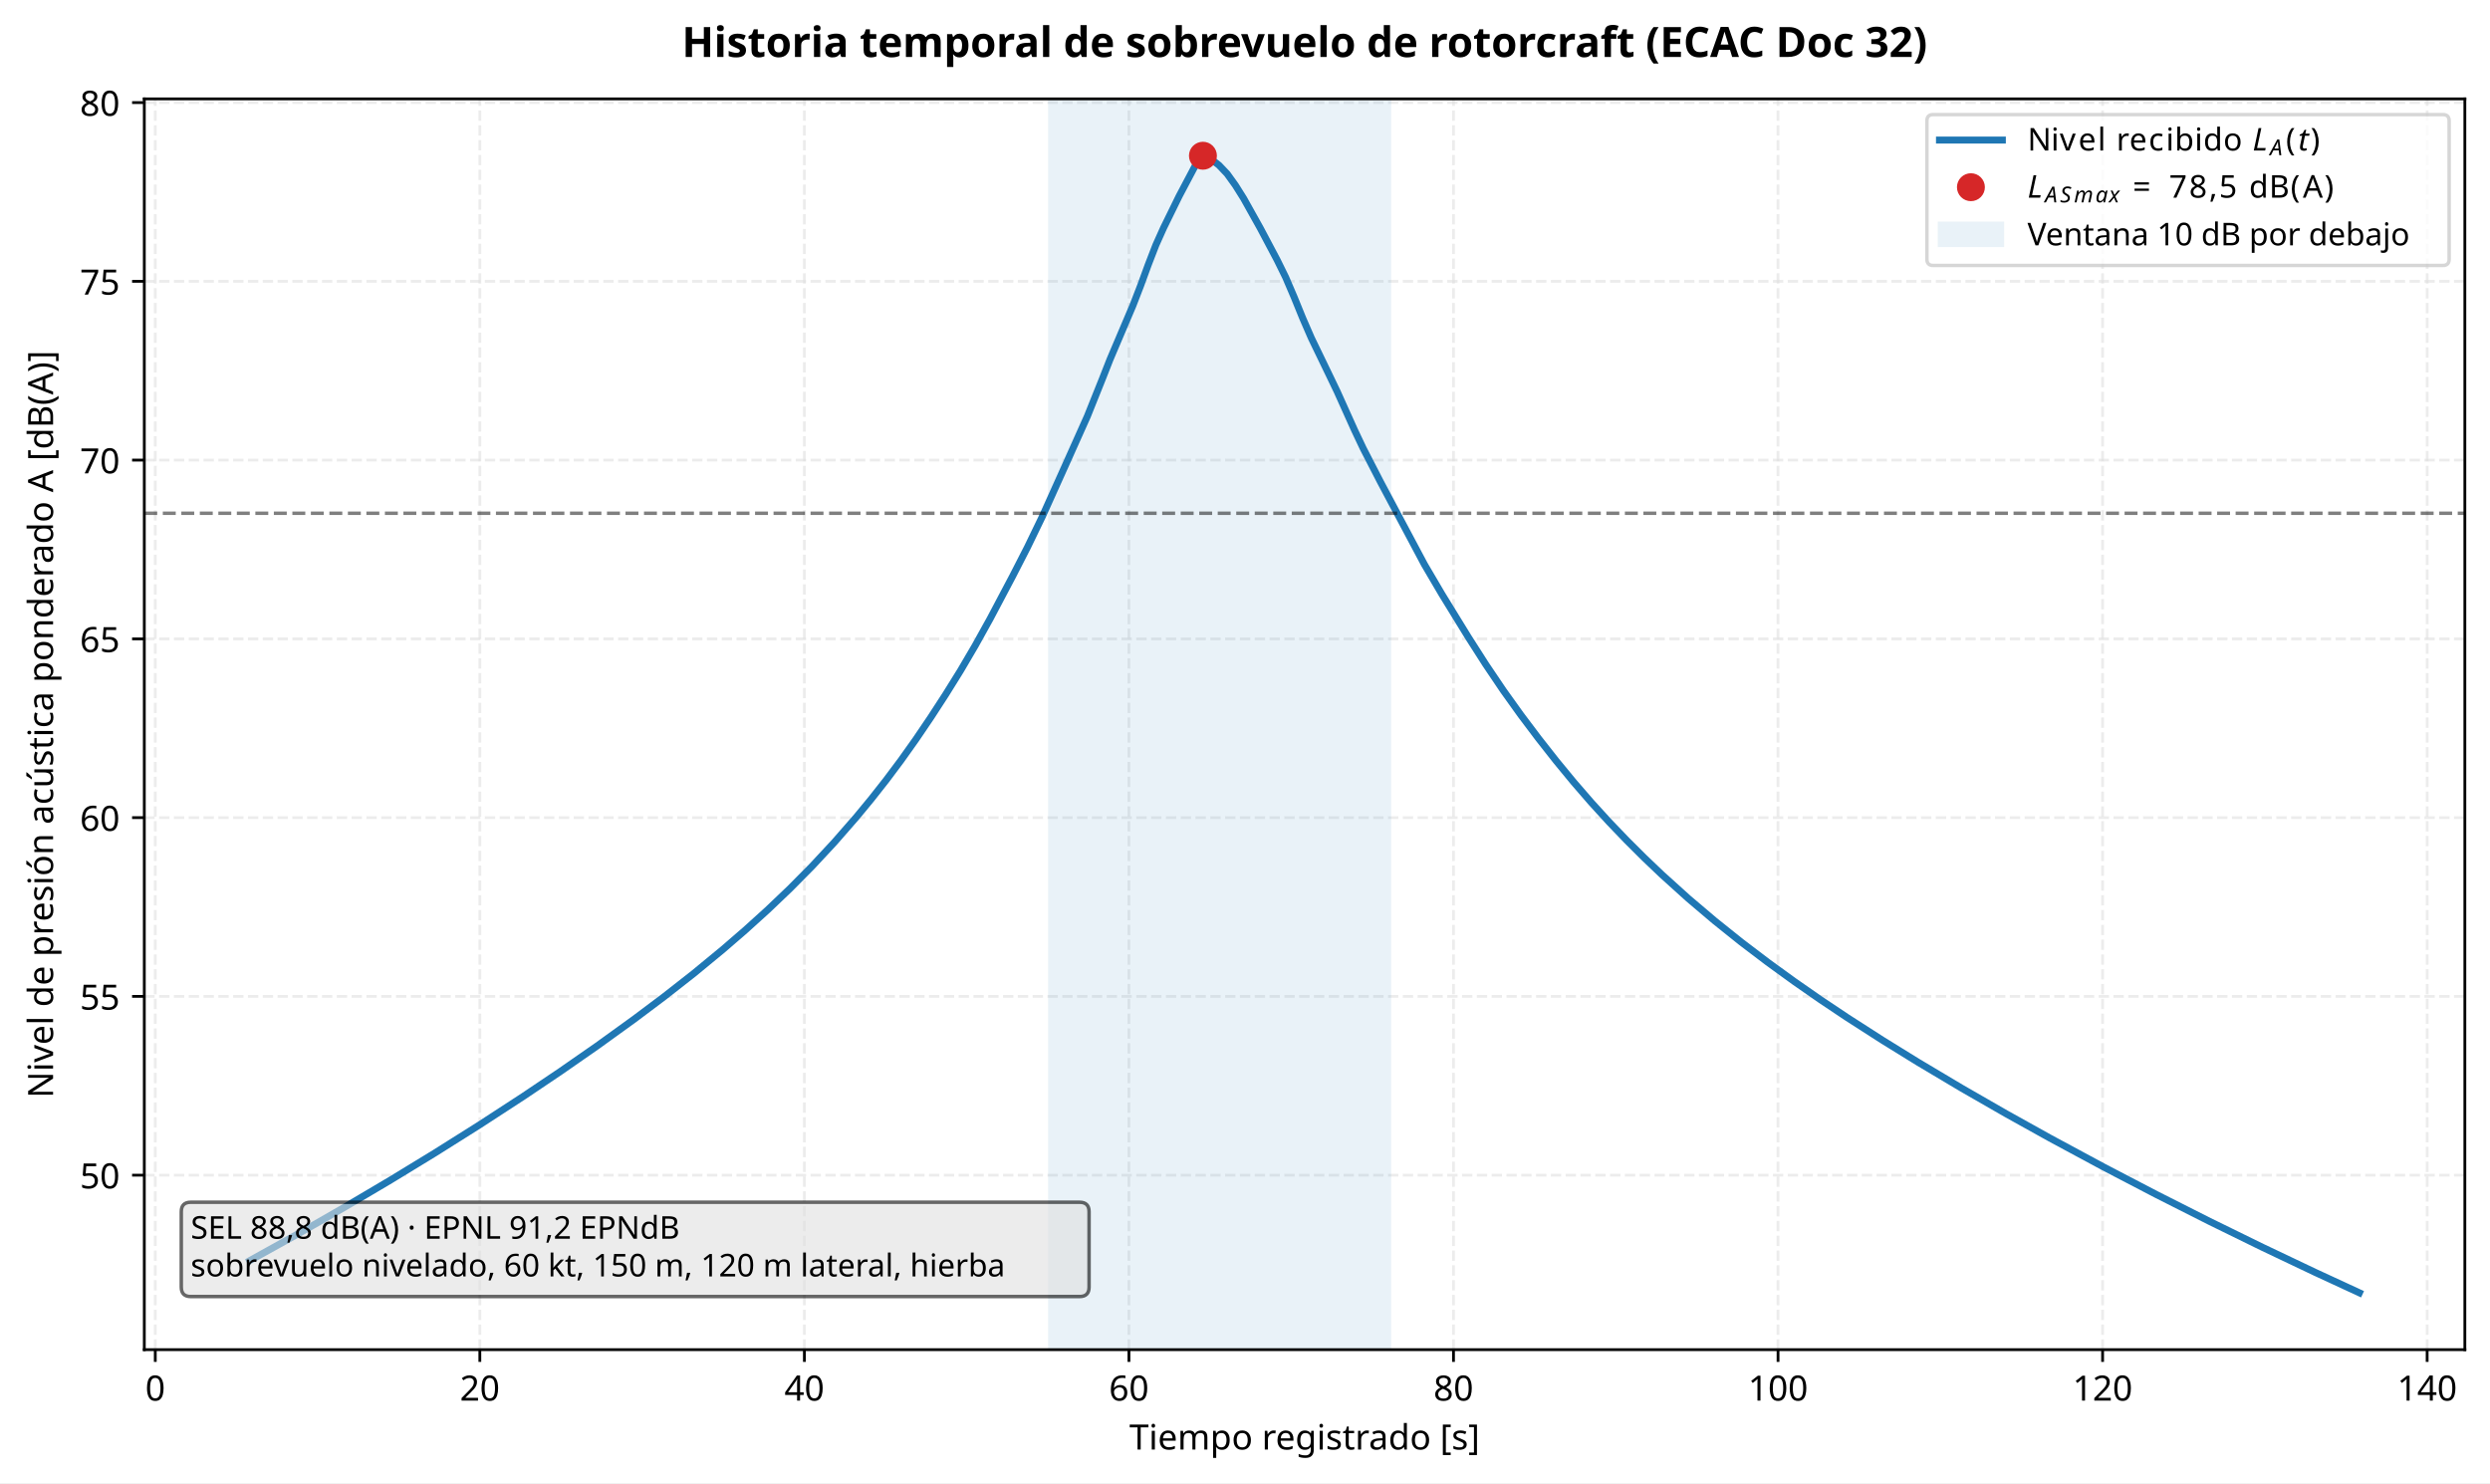
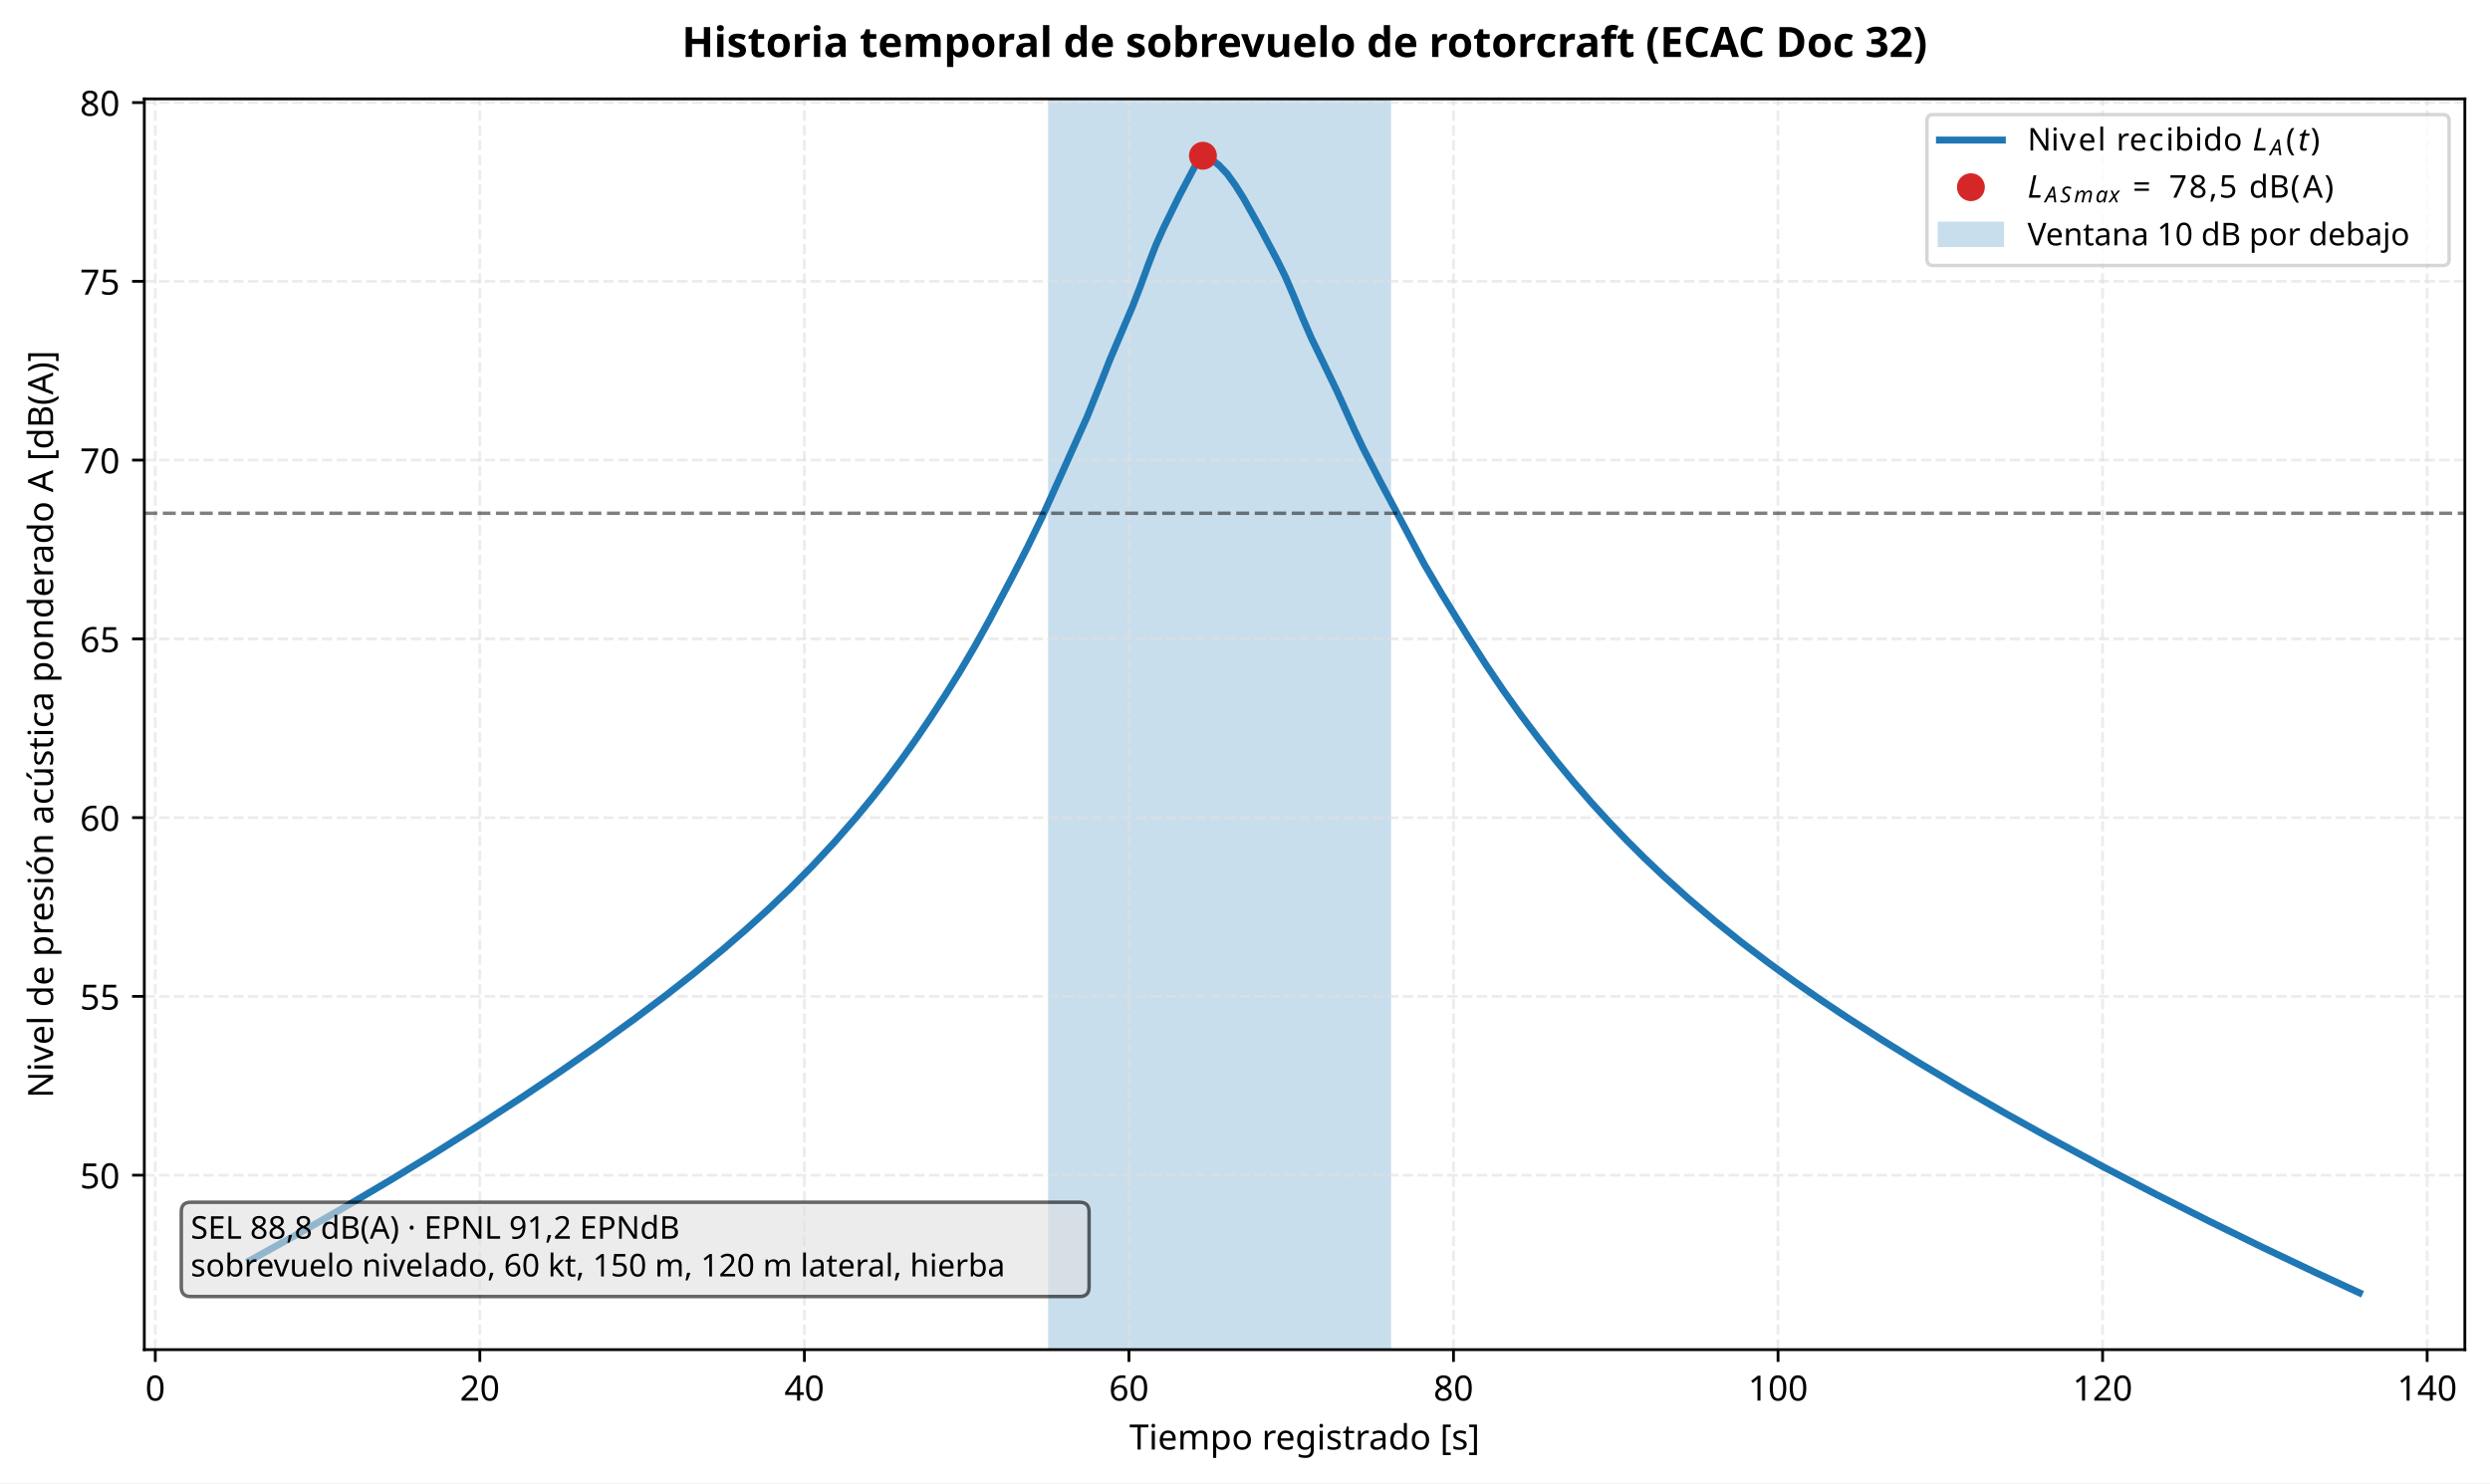
<svg xmlns="http://www.w3.org/2000/svg" xmlns:xlink="http://www.w3.org/1999/xlink" width="713.071pt" height="424.717pt" viewBox="0 0 713.071 424.717" version="1.1">
  <defs>
    <style type="text/css">*{stroke-linejoin: round; stroke-linecap: butt}</style>
  </defs>
  <g id="figure_1">
    <g id="patch_1">
      <path d="M 0 424.717  L 713.071 424.717  L 713.071 0  L 0 0  z " style="fill: #ffffff" />
    </g>
    <g id="axes_1">
      <g id="patch_2">
        <path d="M 41.326 386.516  L 705.871 386.516  L 705.871 28.318  L 41.326 28.318  z " style="fill: #ffffff" />
      </g>
+       <g id="patch_3">
+         <path d="M 300.648 386.516  L 397.881 386.516  L 397.881 28.318  L 300.648 28.318  z " clip-path="url(#pc2a8a5bfcb)" style="fill: #c8deed; stroke: #c8deed; stroke-linejoin: miter" />
+       </g>
      <g id="matplotlib.axis_1">
        <g id="xtick_1">
          <g id="line2d_1">
            <path d="M 44.468 386.516  L 44.468 28.318  " clip-path="url(#pc2a8a5bfcb)" style="fill: none; stroke-dasharray: 2.96,1.28; stroke-dashoffset: 0; stroke: #e0e0e0; stroke-opacity: 0.6; stroke-width: 0.8" />
          </g>
          <g id="line2d_2">
            <defs>
              <path id="m3d27035b55" d="M 0 0  L 0 3.5  " style="stroke: #000000; stroke-width: 0.8" />
            </defs>
            <g>
              <use xlink:href="#m3d27035b55" x="44.468" y="386.516" style="stroke: #000000; stroke-width: 0.8" />
            </g>
          </g>
          <g id="text_1">
            <text style="font-size: 10px; font-family: sans-serif; text-anchor: middle" x="44.468" y="401.113" transform="rotate(-0 44.46796 401.1134)">0</text>
          </g>
        </g>
        <g id="xtick_2">
          <g id="line2d_3">
            <path d="M 137.411 386.516  L 137.411 28.318  " clip-path="url(#pc2a8a5bfcb)" style="fill: none; stroke-dasharray: 2.96,1.28; stroke-dashoffset: 0; stroke: #e0e0e0; stroke-opacity: 0.6; stroke-width: 0.8" />
          </g>
          <g id="line2d_4">
            <g>
              <use xlink:href="#m3d27035b55" x="137.411" y="386.516" style="stroke: #000000; stroke-width: 0.8" />
            </g>
          </g>
          <g id="text_2">
            <text style="font-size: 10px; font-family: sans-serif; text-anchor: middle" x="137.411" y="401.113" transform="rotate(-0 137.4114 401.1134)">20</text>
          </g>
        </g>
        <g id="xtick_3">
          <g id="line2d_5">
            <path d="M 230.355 386.516  L 230.355 28.318  " clip-path="url(#pc2a8a5bfcb)" style="fill: none; stroke-dasharray: 2.96,1.28; stroke-dashoffset: 0; stroke: #e0e0e0; stroke-opacity: 0.6; stroke-width: 0.8" />
          </g>
          <g id="line2d_6">
            <g>
              <use xlink:href="#m3d27035b55" x="230.355" y="386.516" style="stroke: #000000; stroke-width: 0.8" />
            </g>
          </g>
          <g id="text_3">
            <text style="font-size: 10px; font-family: sans-serif; text-anchor: middle" x="230.355" y="401.113" transform="rotate(-0 230.3548 401.1134)">40</text>
          </g>
        </g>
        <g id="xtick_4">
          <g id="line2d_7">
            <path d="M 323.298 386.516  L 323.298 28.318  " clip-path="url(#pc2a8a5bfcb)" style="fill: none; stroke-dasharray: 2.96,1.28; stroke-dashoffset: 0; stroke: #e0e0e0; stroke-opacity: 0.6; stroke-width: 0.8" />
          </g>
          <g id="line2d_8">
            <g>
              <use xlink:href="#m3d27035b55" x="323.298" y="386.516" style="stroke: #000000; stroke-width: 0.8" />
            </g>
          </g>
          <g id="text_4">
            <text style="font-size: 10px; font-family: sans-serif; text-anchor: middle" x="323.298" y="401.113" transform="rotate(-0 323.2983 401.1134)">60</text>
          </g>
        </g>
        <g id="xtick_5">
          <g id="line2d_9">
            <path d="M 416.242 386.516  L 416.242 28.318  " clip-path="url(#pc2a8a5bfcb)" style="fill: none; stroke-dasharray: 2.96,1.28; stroke-dashoffset: 0; stroke: #e0e0e0; stroke-opacity: 0.6; stroke-width: 0.8" />
          </g>
          <g id="line2d_10">
            <g>
              <use xlink:href="#m3d27035b55" x="416.242" y="386.516" style="stroke: #000000; stroke-width: 0.8" />
            </g>
          </g>
          <g id="text_5">
            <text style="font-size: 10px; font-family: sans-serif; text-anchor: middle" x="416.242" y="401.113" transform="rotate(-0 416.2417 401.1134)">80</text>
          </g>
        </g>
        <g id="xtick_6">
          <g id="line2d_11">
            <path d="M 509.185 386.516  L 509.185 28.318  " clip-path="url(#pc2a8a5bfcb)" style="fill: none; stroke-dasharray: 2.96,1.28; stroke-dashoffset: 0; stroke: #e0e0e0; stroke-opacity: 0.6; stroke-width: 0.8" />
          </g>
          <g id="line2d_12">
            <g>
              <use xlink:href="#m3d27035b55" x="509.185" y="386.516" style="stroke: #000000; stroke-width: 0.8" />
            </g>
          </g>
          <g id="text_6">
            <text style="font-size: 10px; font-family: sans-serif; text-anchor: middle" x="509.185" y="401.113" transform="rotate(-0 509.1851 401.1134)">100</text>
          </g>
        </g>
        <g id="xtick_7">
          <g id="line2d_13">
            <path d="M 602.129 386.516  L 602.129 28.318  " clip-path="url(#pc2a8a5bfcb)" style="fill: none; stroke-dasharray: 2.96,1.28; stroke-dashoffset: 0; stroke: #e0e0e0; stroke-opacity: 0.6; stroke-width: 0.8" />
          </g>
          <g id="line2d_14">
            <g>
              <use xlink:href="#m3d27035b55" x="602.129" y="386.516" style="stroke: #000000; stroke-width: 0.8" />
            </g>
          </g>
          <g id="text_7">
            <text style="font-size: 10px; font-family: sans-serif; text-anchor: middle" x="602.129" y="401.113" transform="rotate(-0 602.1286 401.1134)">120</text>
          </g>
        </g>
        <g id="xtick_8">
          <g id="line2d_15">
            <path d="M 695.072 386.516  L 695.072 28.318  " clip-path="url(#pc2a8a5bfcb)" style="fill: none; stroke-dasharray: 2.96,1.28; stroke-dashoffset: 0; stroke: #e0e0e0; stroke-opacity: 0.6; stroke-width: 0.8" />
          </g>
          <g id="line2d_16">
            <g>
              <use xlink:href="#m3d27035b55" x="695.072" y="386.516" style="stroke: #000000; stroke-width: 0.8" />
            </g>
          </g>
          <g id="text_8">
            <text style="font-size: 10px; font-family: sans-serif; text-anchor: middle" x="695.072" y="401.113" transform="rotate(-0 695.072 401.1134)">140</text>
          </g>
        </g>
        <g id="text_9">
          <text style="font-size: 10px; font-family: sans-serif; text-anchor: middle" x="373.599" y="415.114" transform="rotate(-0 373.5986 415.1142)">Tiempo registrado [s]</text>
        </g>
      </g>
      <g id="matplotlib.axis_2">
        <g id="ytick_1">
          <g id="line2d_17">
            <path d="M 41.326 336.544  L 705.871 336.544  " clip-path="url(#pc2a8a5bfcb)" style="fill: none; stroke-dasharray: 2.96,1.28; stroke-dashoffset: 0; stroke: #e0e0e0; stroke-opacity: 0.6; stroke-width: 0.8" />
          </g>
          <g id="line2d_18">
            <defs>
              <path id="mef640d9f3a" d="M 0 0  L -3.5 0  " style="stroke: #000000; stroke-width: 0.8" />
            </defs>
            <g>
              <use xlink:href="#mef640d9f3a" x="41.326" y="336.544" style="stroke: #000000; stroke-width: 0.8" />
            </g>
          </g>
          <g id="text_10">
            <text style="font-size: 10px; font-family: sans-serif; text-anchor: end" x="34.326" y="340.343" transform="rotate(-0 34.32578 340.3426)">50</text>
          </g>
        </g>
        <g id="ytick_2">
          <g id="line2d_19">
            <path d="M 41.326 285.349  L 705.871 285.349  " clip-path="url(#pc2a8a5bfcb)" style="fill: none; stroke-dasharray: 2.96,1.28; stroke-dashoffset: 0; stroke: #e0e0e0; stroke-opacity: 0.6; stroke-width: 0.8" />
          </g>
          <g id="line2d_20">
            <g>
              <use xlink:href="#mef640d9f3a" x="41.326" y="285.349" style="stroke: #000000; stroke-width: 0.8" />
            </g>
          </g>
          <g id="text_11">
            <text style="font-size: 10px; font-family: sans-serif; text-anchor: end" x="34.326" y="289.148" transform="rotate(-0 34.32578 289.1479)">55</text>
          </g>
        </g>
        <g id="ytick_3">
          <g id="line2d_21">
            <path d="M 41.326 234.154  L 705.871 234.154  " clip-path="url(#pc2a8a5bfcb)" style="fill: none; stroke-dasharray: 2.96,1.28; stroke-dashoffset: 0; stroke: #e0e0e0; stroke-opacity: 0.6; stroke-width: 0.8" />
          </g>
          <g id="line2d_22">
            <g>
              <use xlink:href="#mef640d9f3a" x="41.326" y="234.154" style="stroke: #000000; stroke-width: 0.8" />
            </g>
          </g>
          <g id="text_12">
            <text style="font-size: 10px; font-family: sans-serif; text-anchor: end" x="34.326" y="237.953" transform="rotate(-0 34.32578 237.9531)">60</text>
          </g>
        </g>
        <g id="ytick_4">
          <g id="line2d_23">
            <path d="M 41.326 182.96  L 705.871 182.96  " clip-path="url(#pc2a8a5bfcb)" style="fill: none; stroke-dasharray: 2.96,1.28; stroke-dashoffset: 0; stroke: #e0e0e0; stroke-opacity: 0.6; stroke-width: 0.8" />
          </g>
          <g id="line2d_24">
            <g>
              <use xlink:href="#mef640d9f3a" x="41.326" y="182.96" style="stroke: #000000; stroke-width: 0.8" />
            </g>
          </g>
          <g id="text_13">
            <text style="font-size: 10px; font-family: sans-serif; text-anchor: end" x="34.326" y="186.758" transform="rotate(-0 34.32578 186.7584)">65</text>
          </g>
        </g>
        <g id="ytick_5">
          <g id="line2d_25">
            <path d="M 41.326 131.765  L 705.871 131.765  " clip-path="url(#pc2a8a5bfcb)" style="fill: none; stroke-dasharray: 2.96,1.28; stroke-dashoffset: 0; stroke: #e0e0e0; stroke-opacity: 0.6; stroke-width: 0.8" />
          </g>
          <g id="line2d_26">
            <g>
              <use xlink:href="#mef640d9f3a" x="41.326" y="131.765" style="stroke: #000000; stroke-width: 0.8" />
            </g>
          </g>
          <g id="text_14">
            <text style="font-size: 10px; font-family: sans-serif; text-anchor: end" x="34.326" y="135.564" transform="rotate(-0 34.32578 135.5637)">70</text>
          </g>
        </g>
        <g id="ytick_6">
          <g id="line2d_27">
            <path d="M 41.326 80.57  L 705.871 80.57  " clip-path="url(#pc2a8a5bfcb)" style="fill: none; stroke-dasharray: 2.96,1.28; stroke-dashoffset: 0; stroke: #e0e0e0; stroke-opacity: 0.6; stroke-width: 0.8" />
          </g>
          <g id="line2d_28">
            <g>
              <use xlink:href="#mef640d9f3a" x="41.326" y="80.57" style="stroke: #000000; stroke-width: 0.8" />
            </g>
          </g>
          <g id="text_15">
            <text style="font-size: 10px; font-family: sans-serif; text-anchor: end" x="34.326" y="84.369" transform="rotate(-0 34.32578 84.36893)">75</text>
          </g>
        </g>
        <g id="ytick_7">
          <g id="line2d_29">
            <path d="M 41.326 29.375  L 705.871 29.375  " clip-path="url(#pc2a8a5bfcb)" style="fill: none; stroke-dasharray: 2.96,1.28; stroke-dashoffset: 0; stroke: #e0e0e0; stroke-opacity: 0.6; stroke-width: 0.8" />
          </g>
          <g id="line2d_30">
            <g>
              <use xlink:href="#mef640d9f3a" x="41.326" y="29.375" style="stroke: #000000; stroke-width: 0.8" />
            </g>
          </g>
          <g id="text_16">
            <text style="font-size: 10px; font-family: sans-serif; text-anchor: end" x="34.326" y="33.174" transform="rotate(-0 34.32578 33.1742)">80</text>
          </g>
        </g>
        <g id="text_17">
          <text style="font-size: 10px; font-family: sans-serif; text-anchor: middle" x="15.198" y="207.417" transform="rotate(-90 15.19844 207.417)">Nivel de presión acústica ponderado A [dB(A)]</text>
        </g>
-       </g>
-       <g id="patch_3">
-         <path d="M 300.648 386.516  L 397.881 386.516  L 397.881 28.318  L 300.648 28.318  z " clip-path="url(#pc2a8a5bfcb)" style="fill: #1f77b4; opacity: 0.1; stroke: #1f77b4; stroke-linejoin: miter" />
      </g>
      <g id="line2d_31">
        <path d="M 71.532 361.019  L 86.354 352.788  L 99.058 345.499  L 111.764 337.985  L 124.47 330.237  L 137.177 322.24  L 149.885 313.972  L 160.476 306.85  L 171.069 299.487  L 181.662 291.837  L 190.139 285.469  L 198.616 278.832  L 207.095 271.844  L 213.455 266.345  L 219.816 260.585  L 226.179 254.518  L 232.543 248.092  L 238.908 241.253  L 245.276 233.956  L 249.522 228.811  L 253.77 223.416  L 258.019 217.74  L 262.269 211.764  L 266.521 205.491  L 270.775 198.942  L 275.032 192.104  L 279.291 184.854  L 283.553 177.181  L 289.954 165.078  L 294.227 156.744  L 298.506 147.902  L 304.938 133.623  L 311.392 119.215  L 315.712 108.443  L 317.878 102.928  L 324.408 87.565  L 326.597 81.915  L 328.795 75.9  L 331.001 70.196  L 333.217 65.255  L 337.684 56.147  L 342.204 47.603  L 344.487 44.6  L 346.786 45.534  L 349.101 47.335  L 351.433 49.788  L 353.781 53.052  L 356.146 56.818  L 360.92 65.362  L 365.748 74.47  L 368.178 79.411  L 370.619 85.115  L 373.069 91.13  L 375.527 96.78  L 380.462 106.985  L 382.938 112.143  L 387.905 123.175  L 390.394 128.43  L 395.383 138.118  L 407.897 161.622  L 412.916 170.166  L 420.453 182.418  L 425.484 190.285  L 430.517 197.745  L 435.554 204.778  L 440.593 211.465  L 445.634 217.878  L 450.678 224.005  L 455.722 229.83  L 460.768 235.362  L 465.816 240.628  L 470.864 245.657  L 475.914 250.468  L 483.49 257.307  L 491.067 263.733  L 498.646 269.8  L 506.227 275.56  L 513.808 281.059  L 521.39 286.334  L 528.973 291.403  L 539.085 297.899  L 549.198 304.15  L 561.841 311.679  L 574.485 318.941  L 587.13 325.975  L 602.305 334.15  L 617.482 342.062  L 632.659 349.73  L 647.837 357.168  L 663.015 364.385  L 675.665 370.234  L 675.665 370.234  " clip-path="url(#pc2a8a5bfcb)" style="fill: none; stroke: #1f77b4; stroke-width: 2; stroke-linecap: square" />
      </g>
      <g id="line2d_32">
        <defs>
          <path id="m1c3dccf219" d="M 0 3.5  C 0.928 3.5 1.819 3.131 2.475 2.475  C 3.131 1.819 3.5 0.928 3.5 0  C 3.5 -0.928 3.131 -1.819 2.475 -2.475  C 1.819 -3.131 0.928 -3.5 0 -3.5  C -0.928 -3.5 -1.819 -3.131 -2.475 -2.475  C -3.131 -1.819 -3.5 -0.928 -3.5 0  C -3.5 0.928 -3.131 1.819 -2.475 2.475  C -1.819 3.131 -0.928 3.5 0 3.5  z " style="stroke: #d62728" />
        </defs>
        <g clip-path="url(#pc2a8a5bfcb)">
          <use xlink:href="#m1c3dccf219" x="344.487" y="44.6" style="fill: #d62728; stroke: #d62728" />
        </g>
      </g>
      <g id="line2d_33">
        <path d="M 41.326 146.989  L 705.871 146.989  " clip-path="url(#pc2a8a5bfcb)" style="fill: none; stroke-dasharray: 3.7,1.6; stroke-dashoffset: 0; stroke: #000000; stroke-opacity: 0.5" />
      </g>
      <g id="patch_4">
        <path d="M 41.326 386.516  L 41.326 28.318  " style="fill: none; stroke: #000000; stroke-width: 0.8; stroke-linejoin: miter; stroke-linecap: square" />
      </g>
      <g id="patch_5">
        <path d="M 705.871 386.516  L 705.871 28.318  " style="fill: none; stroke: #000000; stroke-width: 0.8; stroke-linejoin: miter; stroke-linecap: square" />
      </g>
      <g id="patch_6">
        <path d="M 41.326 386.516  L 705.871 386.516  " style="fill: none; stroke: #000000; stroke-width: 0.8; stroke-linejoin: miter; stroke-linecap: square" />
      </g>
      <g id="patch_7">
        <path d="M 41.326 28.318  L 705.871 28.318  " style="fill: none; stroke: #000000; stroke-width: 0.8; stroke-linejoin: miter; stroke-linecap: square" />
      </g>
      <g id="text_18">
        <g id="patch_8">
          <path d="M 54.617 371.306  L 309.18 371.306  Q 311.88 371.306 311.88 368.606  L 311.88 347.001  Q 311.88 344.301 309.18 344.301  L 54.617 344.301  Q 51.917 344.301 51.917 347.001  L 51.917 368.606  Q 51.917 371.306 54.617 371.306  z " style="fill: #e0e0e0; opacity: 0.6; stroke: #000000; stroke-linejoin: miter" />
        </g>
        <text style="font-size: 9px; font-family: sans-serif" transform="translate(54.61669 354.7404)">SEL 88,8 dB(A)  ·  EPNL 91,2 EPNdB</text>
        <text style="font-size: 9px; font-family: sans-serif" transform="translate(54.61669 365.5429)">sobrevuelo nivelado, 60 kt, 150 m, 120 m lateral, hierba</text>
      </g>
      <g id="text_19">
        <text style="font-weight: 700; font-size: 12px; font-family: sans-serif; text-anchor: middle" x="373.599" y="16.318" transform="rotate(-0 373.5986 16.31812)">Historia temporal de sobrevuelo de rotorcraft (ECAC Doc 32)</text>
      </g>
      <g id="legend_1">
        <g id="patch_9">
          <path d="M 553.619 76.023  L 699.571 76.023  Q 701.371 76.023 701.371 74.223  L 701.371 34.618  Q 701.371 32.818 699.571 32.818  L 553.619 32.818  Q 551.819 32.818 551.819 34.618  L 551.819 74.223  Q 551.819 76.023 553.619 76.023  z " style="fill: #ffffff; opacity: 0.8; stroke: #cccccc; stroke-linejoin: miter" />
        </g>
        <g id="line2d_34">
          <path d="M 555.419 40.108  L 564.419 40.108  L 573.419 40.108  " style="fill: none; stroke: #1f77b4; stroke-width: 2; stroke-linecap: square" />
        </g>
        <g id="text_20">
          <g transform="translate(580.6195 43.25812)">
            <text>
              <tspan x="0" y="-0.156" style="font-size: 9px; font-family: sans-serif">N</tspan>
              <tspan x="6.732" y="-0.156" style="font-size: 9px; font-family: sans-serif">i</tspan>
              <tspan x="9.233" y="-0.156" style="font-size: 9px; font-family: sans-serif">v</tspan>
              <tspan x="14.559" y="-0.156" style="font-size: 9px; font-family: sans-serif">e</tspan>
              <tspan x="20.096" y="-0.156" style="font-size: 9px; font-family: sans-serif">l</tspan>
              <tspan x="22.597" y="-0.156" style="font-size: 9px; font-family: sans-serif"> </tspan>
              <tspan x="25.458" y="-0.156" style="font-size: 9px; font-family: sans-serif">r</tspan>
              <tspan x="29.158" y="-0.156" style="font-size: 9px; font-family: sans-serif">e</tspan>
              <tspan x="34.695" y="-0.156" style="font-size: 9px; font-family: sans-serif">c</tspan>
              <tspan x="39.643" y="-0.156" style="font-size: 9px; font-family: sans-serif">i</tspan>
              <tspan x="42.144" y="-0.156" style="font-size: 9px; font-family: sans-serif">b</tspan>
              <tspan x="47.856" y="-0.156" style="font-size: 9px; font-family: sans-serif">i</tspan>
              <tspan x="50.357" y="-0.156" style="font-size: 9px; font-family: sans-serif">d</tspan>
              <tspan x="56.07" y="-0.156" style="font-size: 9px; font-family: sans-serif">o</tspan>
              <tspan x="61.576" y="-0.156" style="font-size: 9px; font-family: sans-serif"> </tspan>
              <tspan x="74.007" y="-0.156" style="font-size: 9px; font-family: sans-serif">(</tspan>
              <tspan x="81.047" y="-0.156" style="font-size: 9px; font-family: sans-serif">)</tspan>
              <tspan x="64.437" y="-0.156" style="font-style: oblique; font-size: 9px; font-family: sans-serif">L</tspan>
              <tspan x="77.518" y="-0.156" style="font-style: oblique; font-size: 9px; font-family: sans-serif">t</tspan>
              <tspan x="69.451" y="1.194" style="font-style: oblique; font-size: 6.3px; font-family: sans-serif">A</tspan>
            </text>
          </g>
        </g>
        <g id="line2d_35">
          <g>
            <use xlink:href="#m1c3dccf219" x="564.419" y="53.61" style="fill: #d62728; stroke: #d62728" />
          </g>
        </g>
        <g id="text_21">
          <g transform="translate(580.6195 56.76023)">
            <text>
              <tspan x="0" y="-0.156" style="font-style: oblique; font-size: 9px; font-family: sans-serif">L</tspan>
              <tspan x="5.014" y="1.194" style="font-style: oblique; font-size: 6.3px; font-family: sans-serif">A</tspan>
              <tspan x="9.324" y="1.194" style="font-style: oblique; font-size: 6.3px; font-family: sans-serif">S</tspan>
              <tspan x="13.323" y="1.194" style="font-style: oblique; font-size: 6.3px; font-family: sans-serif">m</tspan>
              <tspan x="19.46" y="1.194" style="font-style: oblique; font-size: 6.3px; font-family: sans-serif">a</tspan>
              <tspan x="23.32" y="1.194" style="font-style: oblique; font-size: 6.3px; font-family: sans-serif">x</tspan>
              <tspan x="27.295" y="-0.156" style="font-size: 9px; font-family: sans-serif"> </tspan>
              <tspan x="30.156" y="-0.156" style="font-size: 9px; font-family: sans-serif">=</tspan>
              <tspan x="37.697" y="-0.156" style="font-size: 9px; font-family: sans-serif"> </tspan>
              <tspan x="40.558" y="-0.156" style="font-size: 9px; font-family: sans-serif">7</tspan>
              <tspan x="46.284" y="-0.156" style="font-size: 9px; font-family: sans-serif">8</tspan>
              <tspan x="52.01" y="-0.156" style="font-size: 9px; font-family: sans-serif">,</tspan>
              <tspan x="54.871" y="-0.156" style="font-size: 9px; font-family: sans-serif">5</tspan>
              <tspan x="60.597" y="-0.156" style="font-size: 9px; font-family: sans-serif"> </tspan>
              <tspan x="63.457" y="-0.156" style="font-size: 9px; font-family: sans-serif">d</tspan>
              <tspan x="69.17" y="-0.156" style="font-size: 9px; font-family: sans-serif">B</tspan>
              <tspan x="75.345" y="-0.156" style="font-size: 9px; font-family: sans-serif">(</tspan>
              <tspan x="78.856" y="-0.156" style="font-size: 9px; font-family: sans-serif">A</tspan>
              <tspan x="85.013" y="-0.156" style="font-size: 9px; font-family: sans-serif">)</tspan>
            </text>
          </g>
        </g>
        <g id="patch_10">
-           <path d="M 555.419 70.261  L 573.419 70.261  L 573.419 63.961  L 555.419 63.961  z " style="fill: #1f77b4; opacity: 0.1; stroke: #1f77b4; stroke-linejoin: miter" />
+           <path d="M 555.419 70.261  L 573.419 70.261  L 573.419 63.961  L 555.419 63.961  z " style="fill: #c8deed; stroke: #c8deed; stroke-linejoin: miter" />
        </g>
        <g id="text_22">
          <text style="font-size: 9px; font-family: sans-serif; text-anchor: start" x="580.619" y="70.261" transform="rotate(-0 580.6195 70.26094)">Ventana 10 dB por debajo</text>
        </g>
      </g>
    </g>
  </g>
  <defs>
    <clipPath id="pc2a8a5bfcb">
      <rect x="41.326" y="28.318" width="664.546" height="358.198" />
    </clipPath>
  </defs>
</svg>
